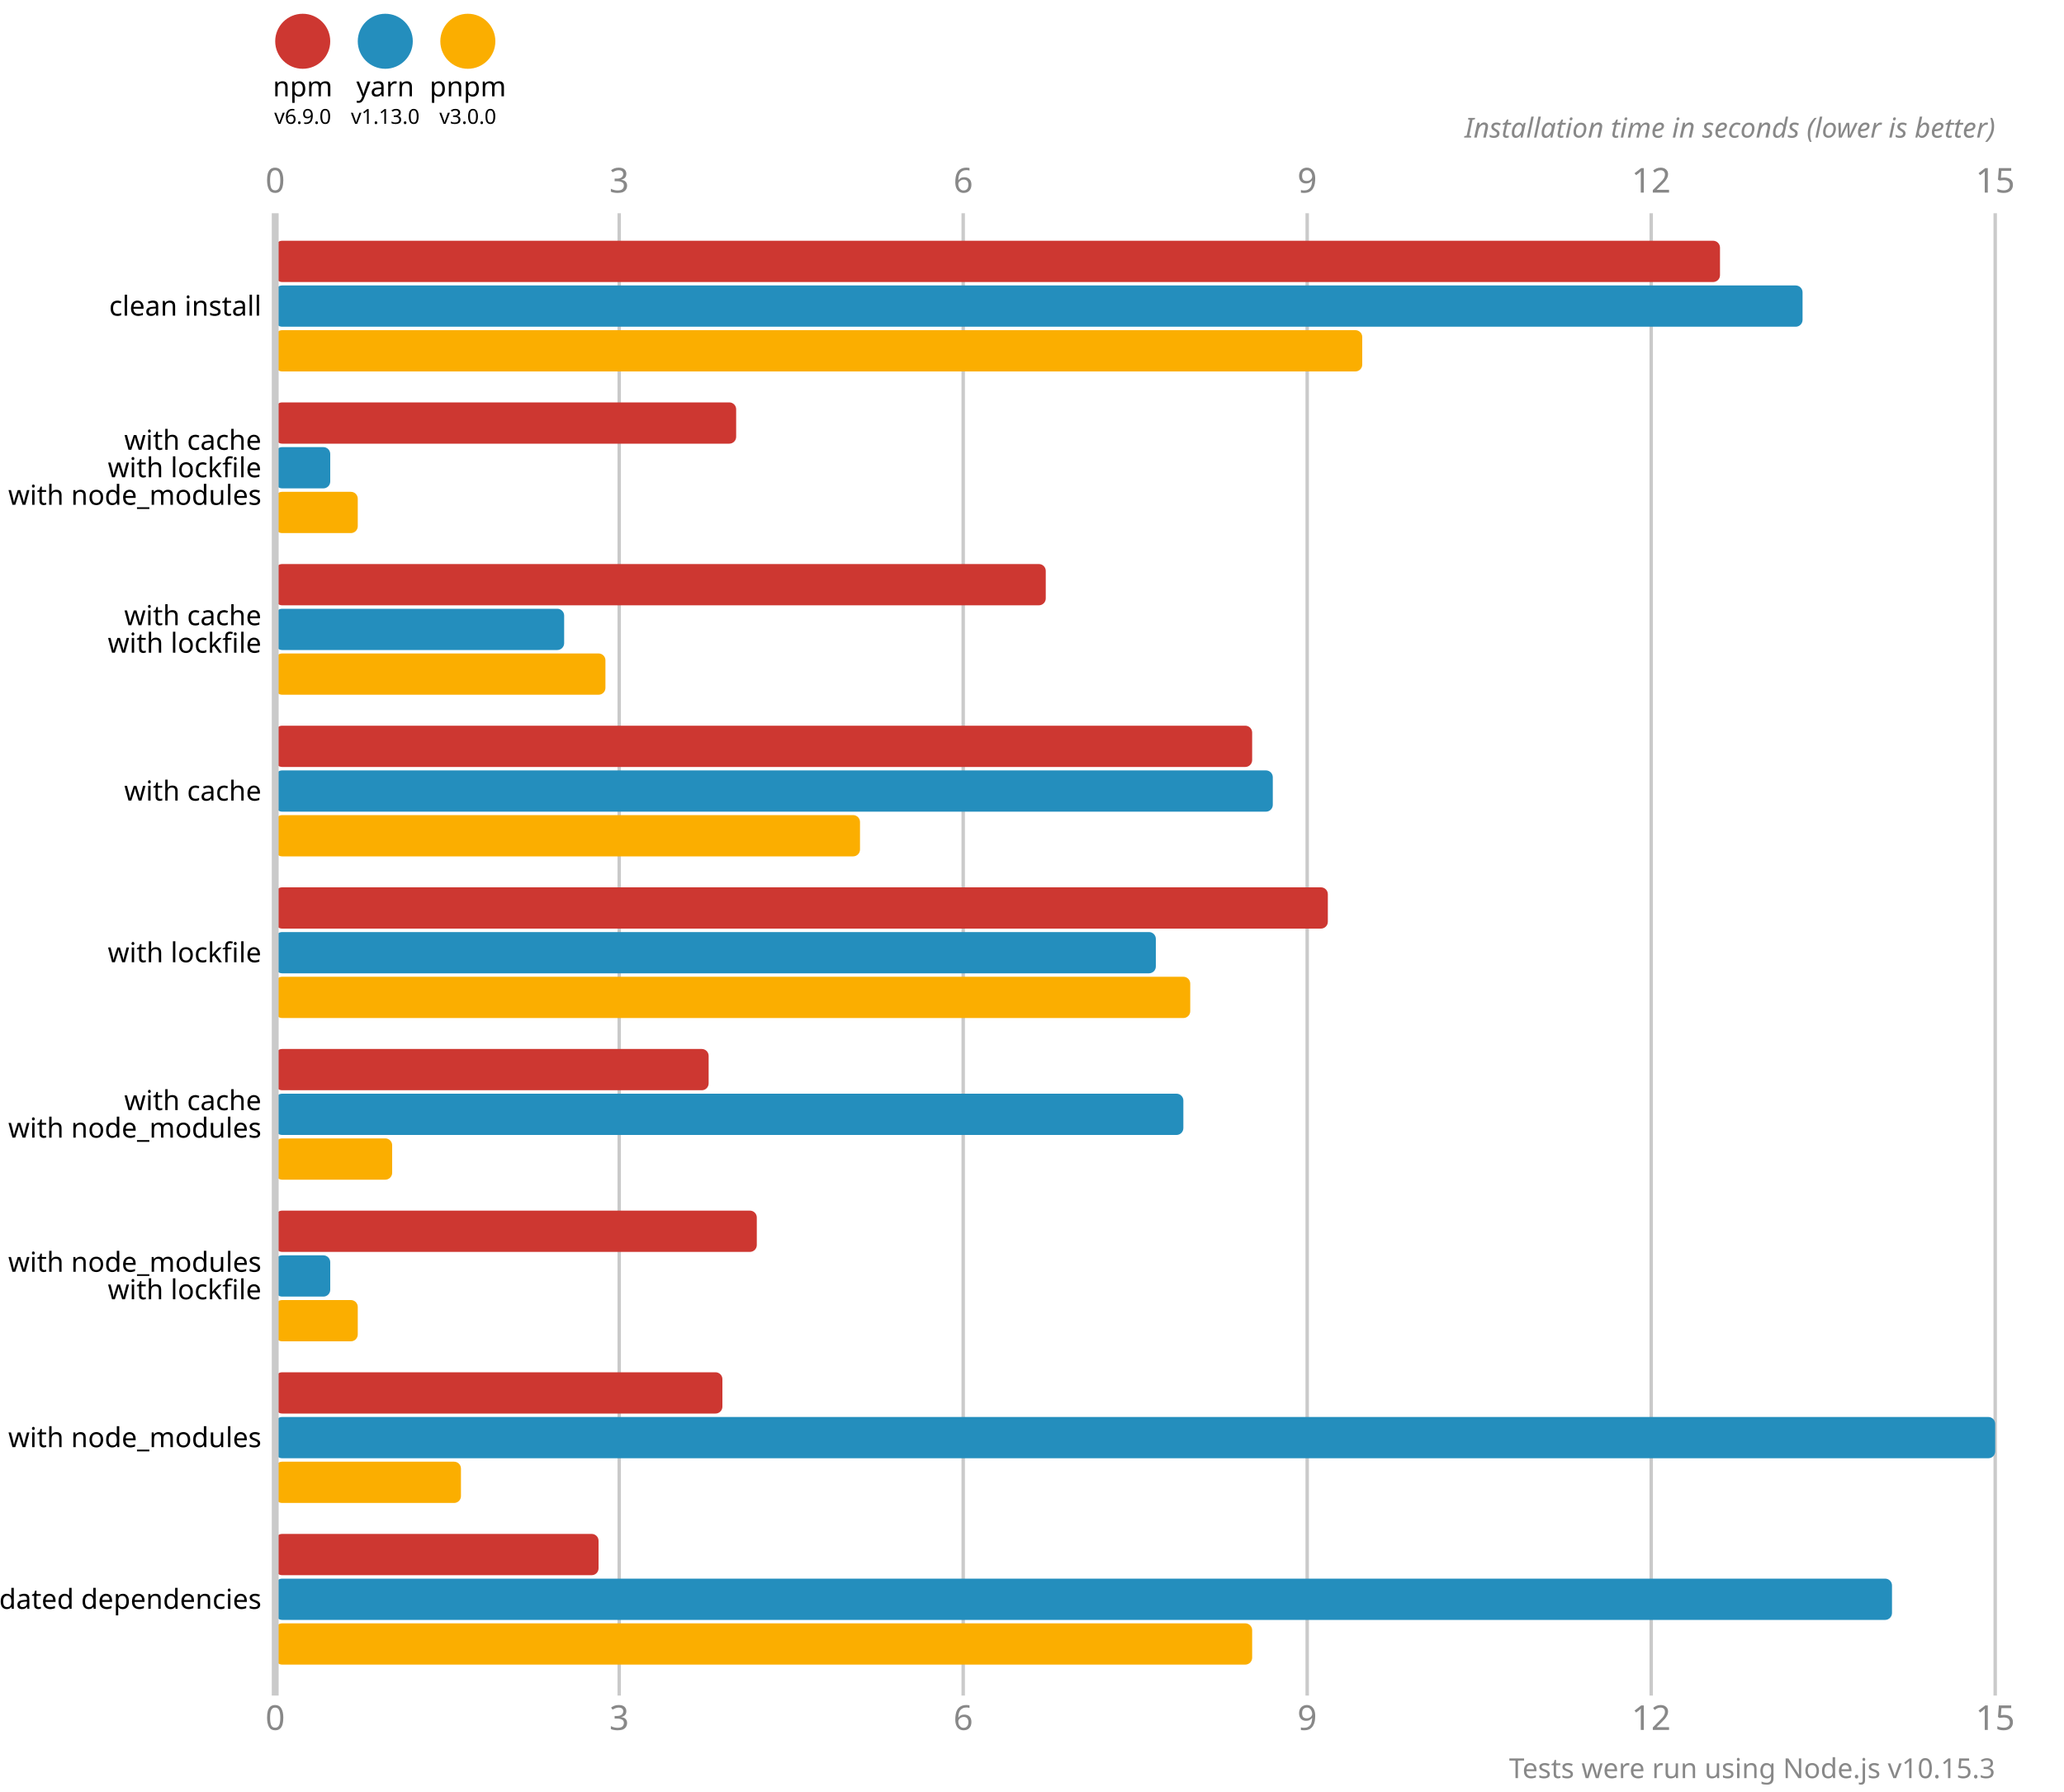
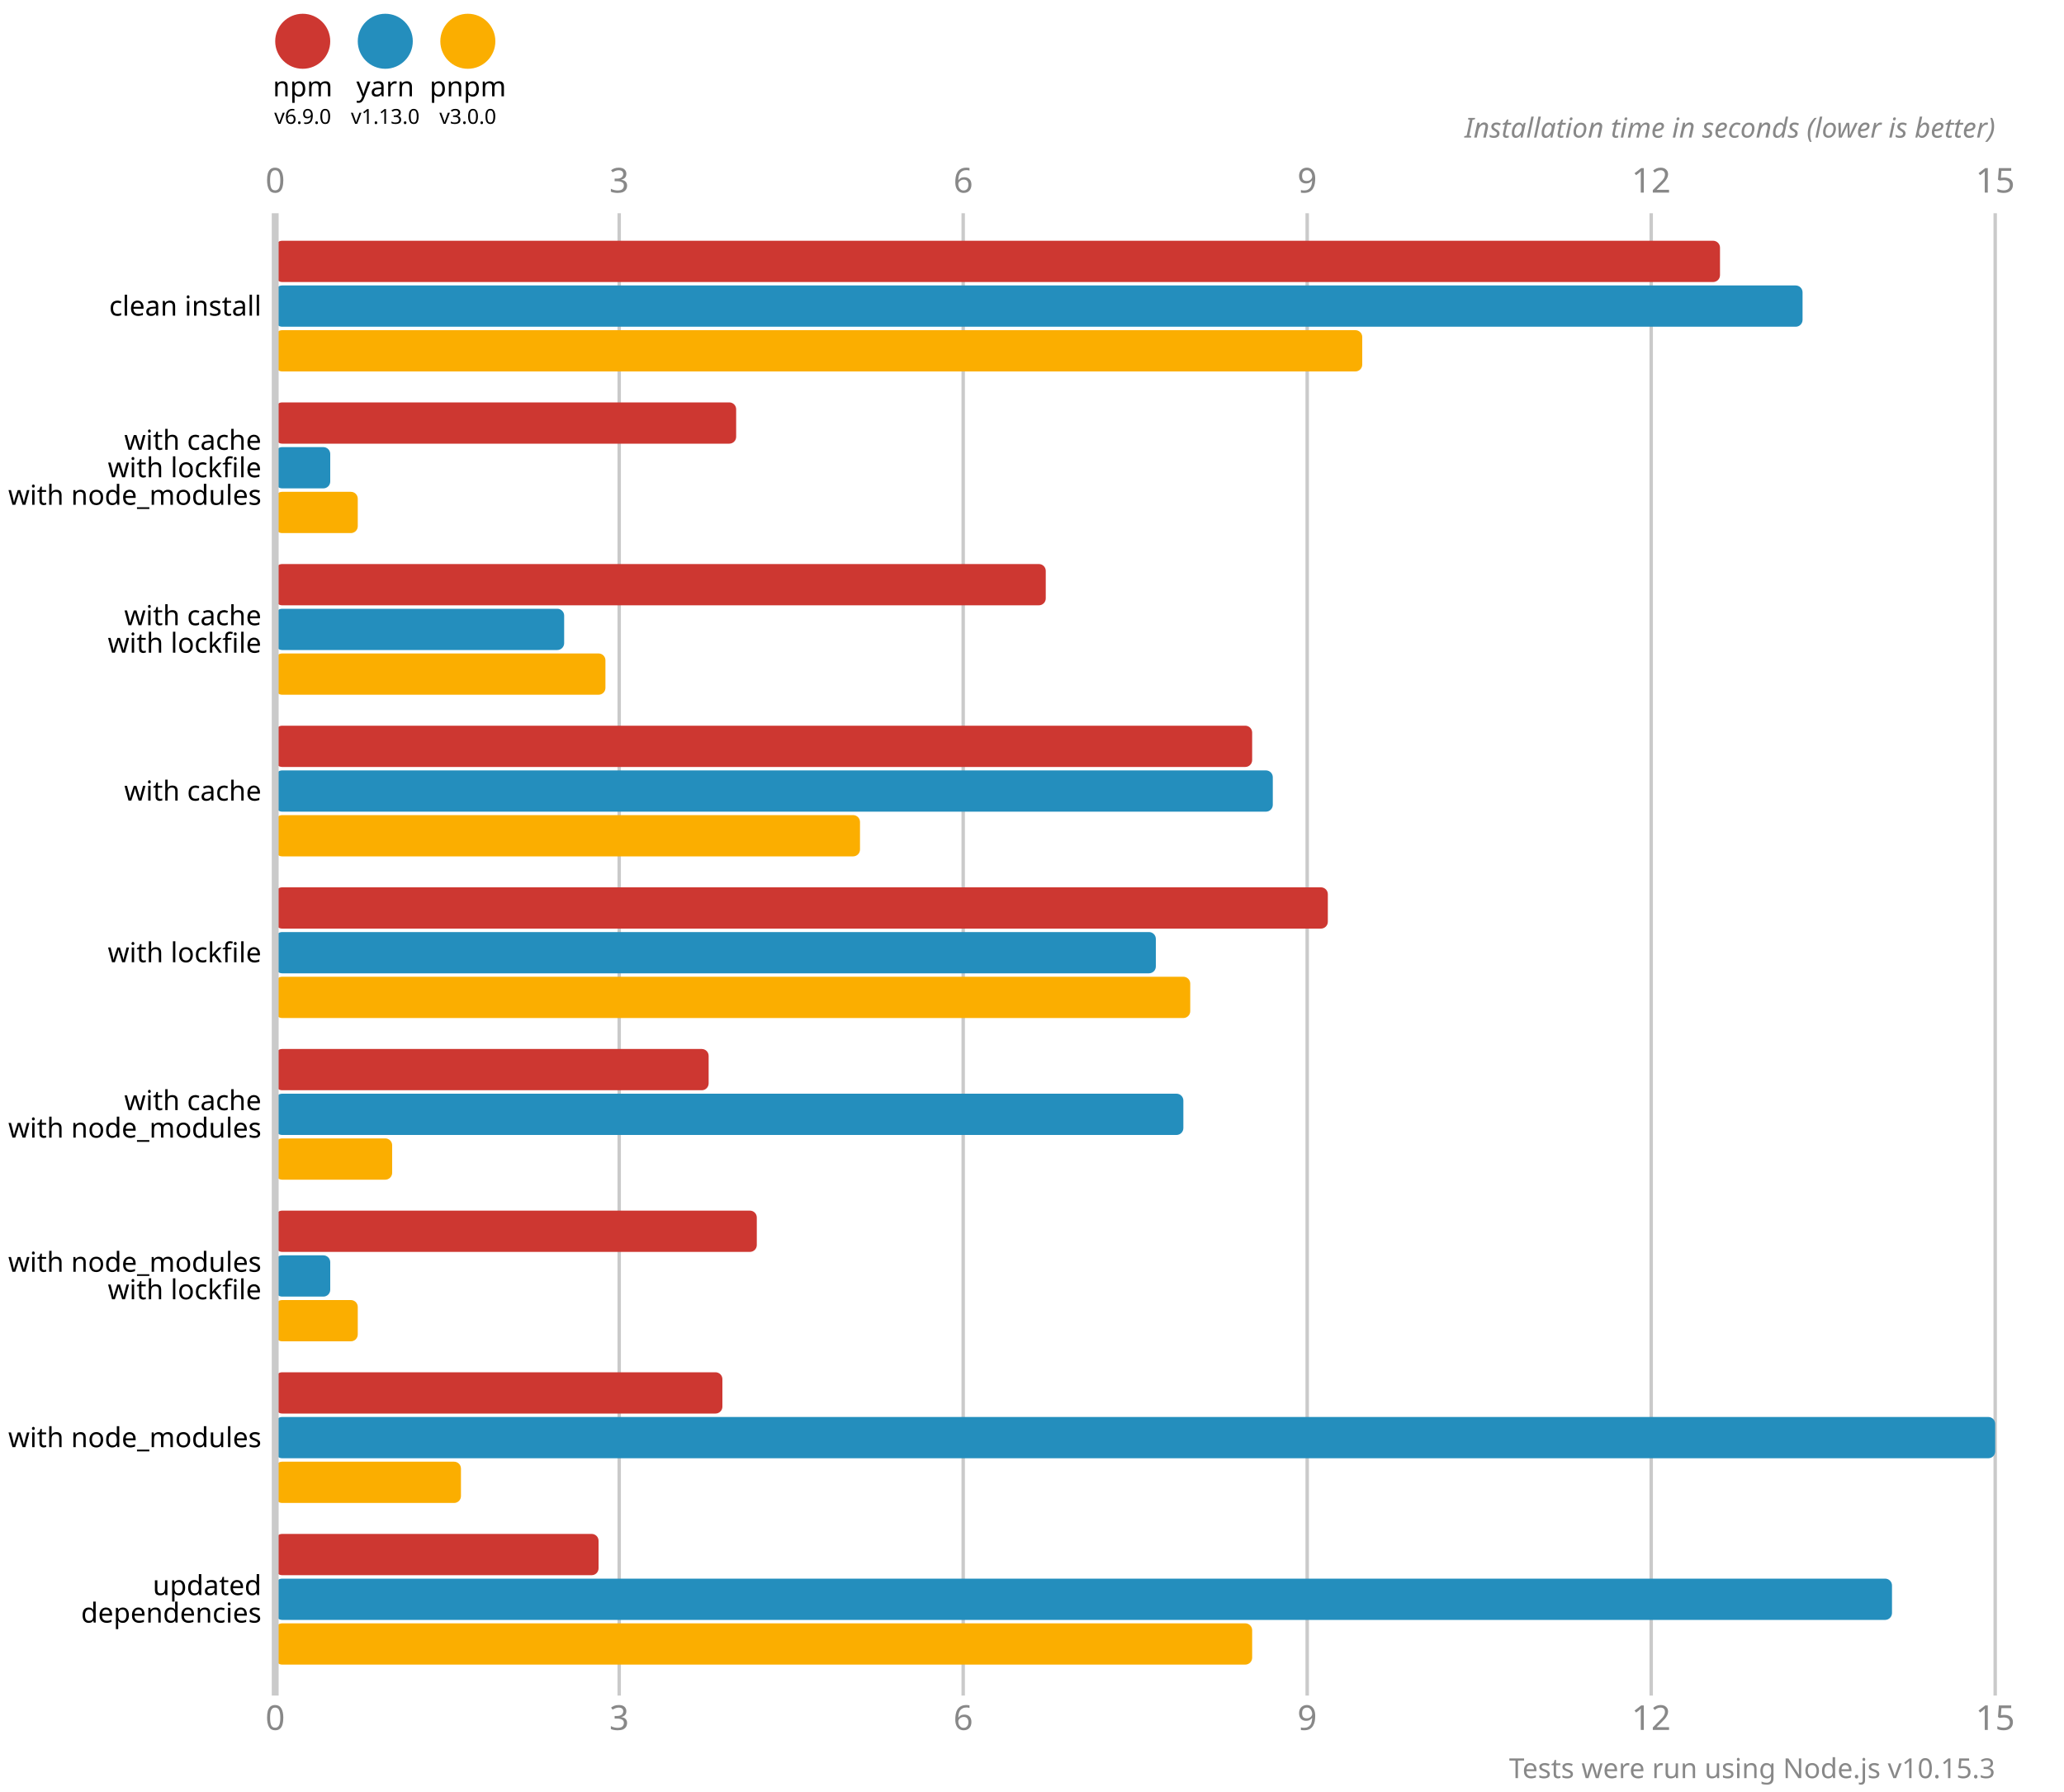
<svg xmlns="http://www.w3.org/2000/svg" version="1.1" viewBox="0 0 300 260.5">
  <style>
    .font { font-family: sans-serif; }
    .s3 { font-size: 3px; }
    .s4 { font-size: 4px; }
    .s5 { font-size: 5px; }
    .line { stroke: #cacaca; }
    .width { stroke-width: 0.5; }
    .text { fill: #888; }
  </style>
  <circle cx="44" cy="6" r="4" fill="#cd3731" />
  <text x="44" y="14" class="font s4" text-anchor="middle">npm</text>
  <text x="44" y="18" class="font s3" text-anchor="middle">v6.9.0</text>
  <circle cx="56" cy="6" r="4" fill="#248ebd" />
  <text x="56" y="14" class="font s4" text-anchor="middle">yarn</text>
  <text x="56" y="18" class="font s3" text-anchor="middle">v1.13.0</text>
  <circle cx="68" cy="6" r="4" fill="#fbae00" />
  <text x="68" y="14" class="font s4" text-anchor="middle">pnpm</text>
  <text x="68" y="18" class="font s3" text-anchor="middle">v3.0.0</text>
  <text x="40" y="28" class="font s5 text" text-anchor="middle">0</text>
  <text x="40" y="251.5" class="font s5 text" text-anchor="middle">0</text>
  <line x1="90" y1="31" x2="90" y2="246.5" class="line width" />
  <text x="90" y="28" class="font s5 text" text-anchor="middle">3</text>
  <text x="90" y="251.5" class="font s5 text" text-anchor="middle">3</text>
  <line x1="140" y1="31" x2="140" y2="246.5" class="line width" />
  <text x="140" y="28" class="font s5 text" text-anchor="middle">6</text>
  <text x="140" y="251.5" class="font s5 text" text-anchor="middle">6</text>
  <line x1="190" y1="31" x2="190" y2="246.5" class="line width" />
  <text x="190" y="28" class="font s5 text" text-anchor="middle">9</text>
  <text x="190" y="251.5" class="font s5 text" text-anchor="middle">9</text>
  <line x1="240" y1="31" x2="240" y2="246.5" class="line width" />
  <text x="240" y="28" class="font s5 text" text-anchor="middle">12</text>
  <text x="240" y="251.5" class="font s5 text" text-anchor="middle">12</text>
  <line x1="290" y1="31" x2="290" y2="246.5" class="line width" />
  <text x="290" y="28" class="font s5 text" text-anchor="middle">15</text>
  <text x="290" y="251.5" class="font s5 text" text-anchor="middle">15</text>
  <text x="290" y="20" class="font s4 text" font-style="italic" text-anchor="end">Installation time in seconds (lower is better)</text>
  <rect x="40" y="35" width="210" height="6" fill="#cd3731" rx="1" ry="1" />
  <rect x="40" y="41.5" width="222" height="6" fill="#248ebd" rx="1" ry="1" />
  <rect x="40" y="48" width="158" height="6" fill="#fbae00" rx="1" ry="1" />
  <rect x="40" y="58.5" width="67" height="6" fill="#cd3731" rx="1" ry="1" />
  <rect x="40" y="65" width="8" height="6" fill="#248ebd" rx="1" ry="1" />
  <rect x="40" y="71.5" width="12" height="6" fill="#fbae00" rx="1" ry="1" />
  <rect x="40" y="82" width="112" height="6" fill="#cd3731" rx="1" ry="1" />
  <rect x="40" y="88.5" width="42" height="6" fill="#248ebd" rx="1" ry="1" />
  <rect x="40" y="95" width="48" height="6" fill="#fbae00" rx="1" ry="1" />
  <rect x="40" y="105.5" width="142" height="6" fill="#cd3731" rx="1" ry="1" />
  <rect x="40" y="112" width="145" height="6" fill="#248ebd" rx="1" ry="1" />
  <rect x="40" y="118.5" width="85" height="6" fill="#fbae00" rx="1" ry="1" />
  <rect x="40" y="129" width="153" height="6" fill="#cd3731" rx="1" ry="1" />
  <rect x="40" y="135.5" width="128" height="6" fill="#248ebd" rx="1" ry="1" />
  <rect x="40" y="142" width="133" height="6" fill="#fbae00" rx="1" ry="1" />
  <rect x="40" y="152.5" width="63" height="6" fill="#cd3731" rx="1" ry="1" />
  <rect x="40" y="159" width="132" height="6" fill="#248ebd" rx="1" ry="1" />
  <rect x="40" y="165.5" width="17" height="6" fill="#fbae00" rx="1" ry="1" />
  <rect x="40" y="176" width="70" height="6" fill="#cd3731" rx="1" ry="1" />
  <rect x="40" y="182.5" width="8" height="6" fill="#248ebd" rx="1" ry="1" />
  <rect x="40" y="189" width="12" height="6" fill="#fbae00" rx="1" ry="1" />
  <rect x="40" y="199.5" width="65" height="6" fill="#cd3731" rx="1" ry="1" />
  <rect x="40" y="206" width="250" height="6" fill="#248ebd" rx="1" ry="1" />
  <rect x="40" y="212.5" width="27" height="6" fill="#fbae00" rx="1" ry="1" />
  <rect x="40" y="223" width="47" height="6" fill="#cd3731" rx="1" ry="1" />
  <rect x="40" y="229.5" width="235" height="6" fill="#248ebd" rx="1" ry="1" />
  <rect x="40" y="236" width="142" height="6" fill="#fbae00" rx="1" ry="1" />
  <line x1="40" y1="31" x2="40" y2="246.5" class="line" />
  <text x="38" y="44.5" class="font s4" dominant-baseline="middle" text-anchor="end">clean install</text>
  <text x="38" y="64" class="font s4" dominant-baseline="middle" text-anchor="end">with cache</text>
  <text x="38" y="68" class="font s4" dominant-baseline="middle" text-anchor="end">with lockfile</text>
  <text x="38" y="72" class="font s4" dominant-baseline="middle" text-anchor="end">with node_modules</text>
  <text x="38" y="89.5" class="font s4" dominant-baseline="middle" text-anchor="end">with cache</text>
  <text x="38" y="93.5" class="font s4" dominant-baseline="middle" text-anchor="end">with lockfile</text>
  <text x="38" y="115" class="font s4" dominant-baseline="middle" text-anchor="end">with cache</text>
  <text x="38" y="138.5" class="font s4" dominant-baseline="middle" text-anchor="end">with lockfile</text>
  <text x="38" y="160" class="font s4" dominant-baseline="middle" text-anchor="end">with cache</text>
  <text x="38" y="164" class="font s4" dominant-baseline="middle" text-anchor="end">with node_modules</text>
  <text x="38" y="183.5" class="font s4" dominant-baseline="middle" text-anchor="end">with node_modules</text>
  <text x="38" y="187.5" class="font s4" dominant-baseline="middle" text-anchor="end">with lockfile</text>
  <text x="38" y="209" class="font s4" dominant-baseline="middle" text-anchor="end">with node_modules</text>
-   <text x="38" y="232.5" class="font s4" dominant-baseline="middle" text-anchor="end">updated dependencies</text>
+   <text x="38" y="230.5" class="font s4" dominant-baseline="middle" text-anchor="end">updated</text>
+   <text x="38" y="234.5" class="font s4" dominant-baseline="middle" text-anchor="end">dependencies</text>
  <text x="290" y="258.5" class="font s4 text" text-anchor="end">Tests were run using Node.js v10.15.3</text>
</svg>
